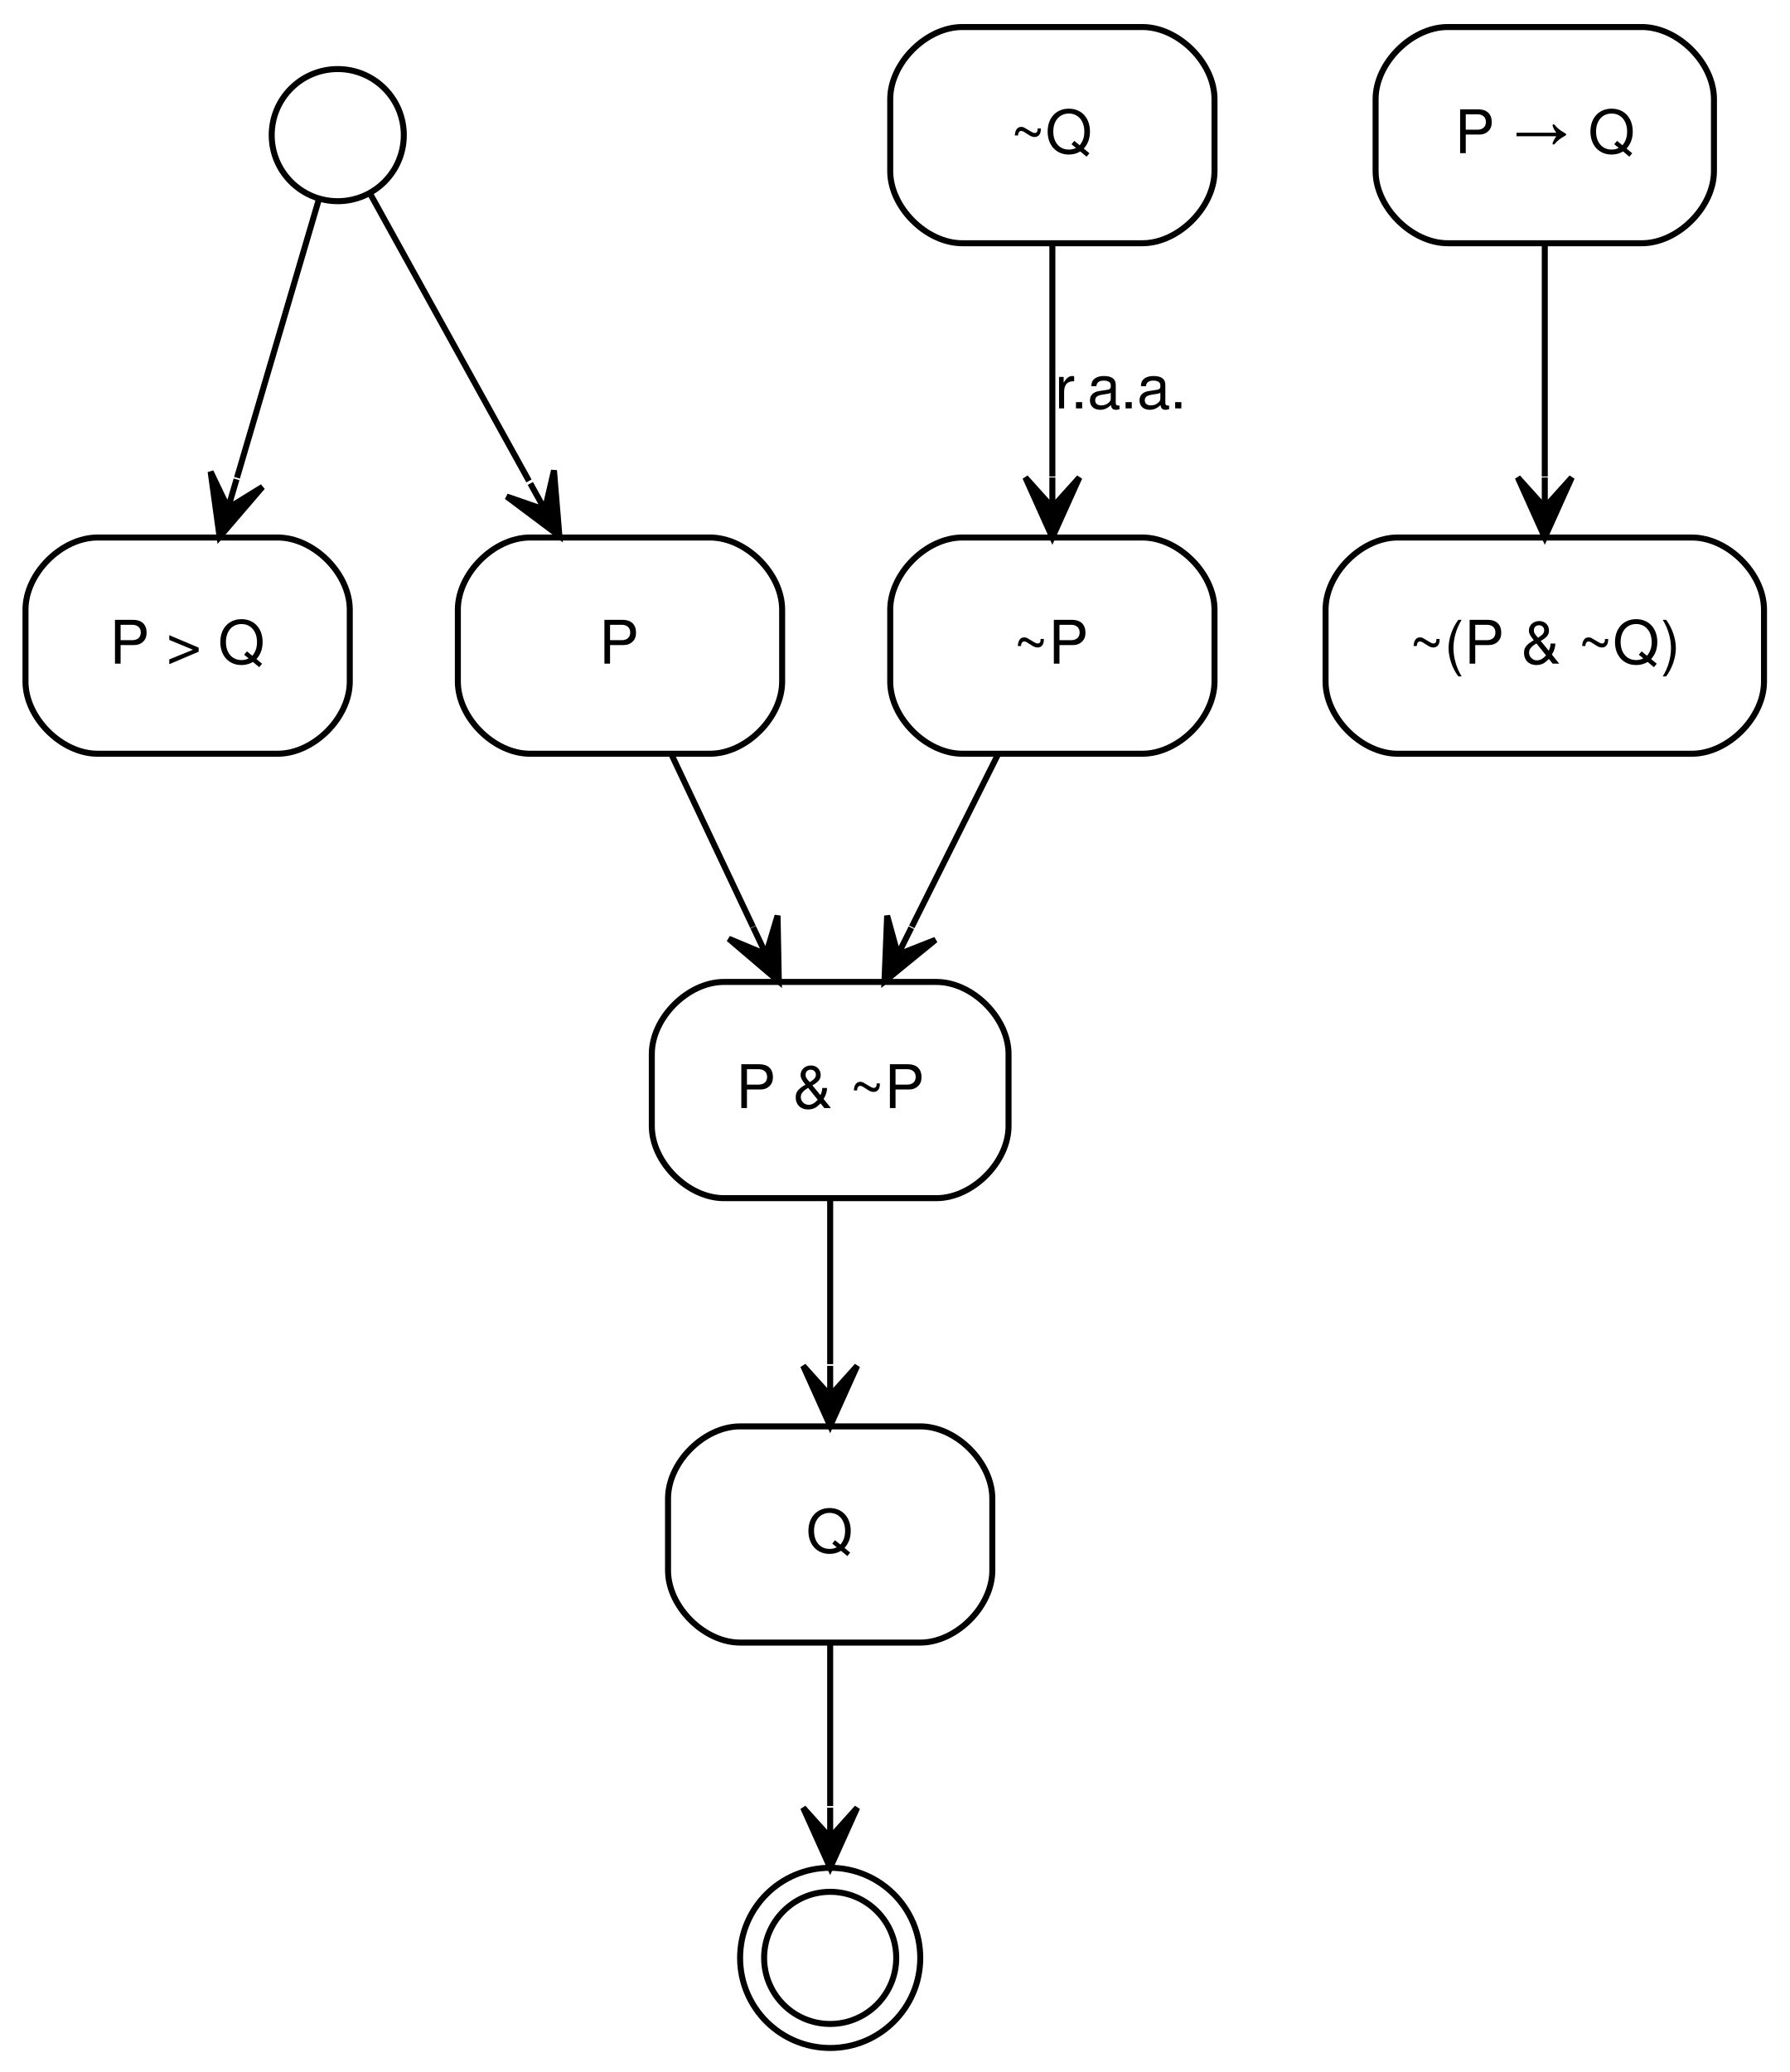
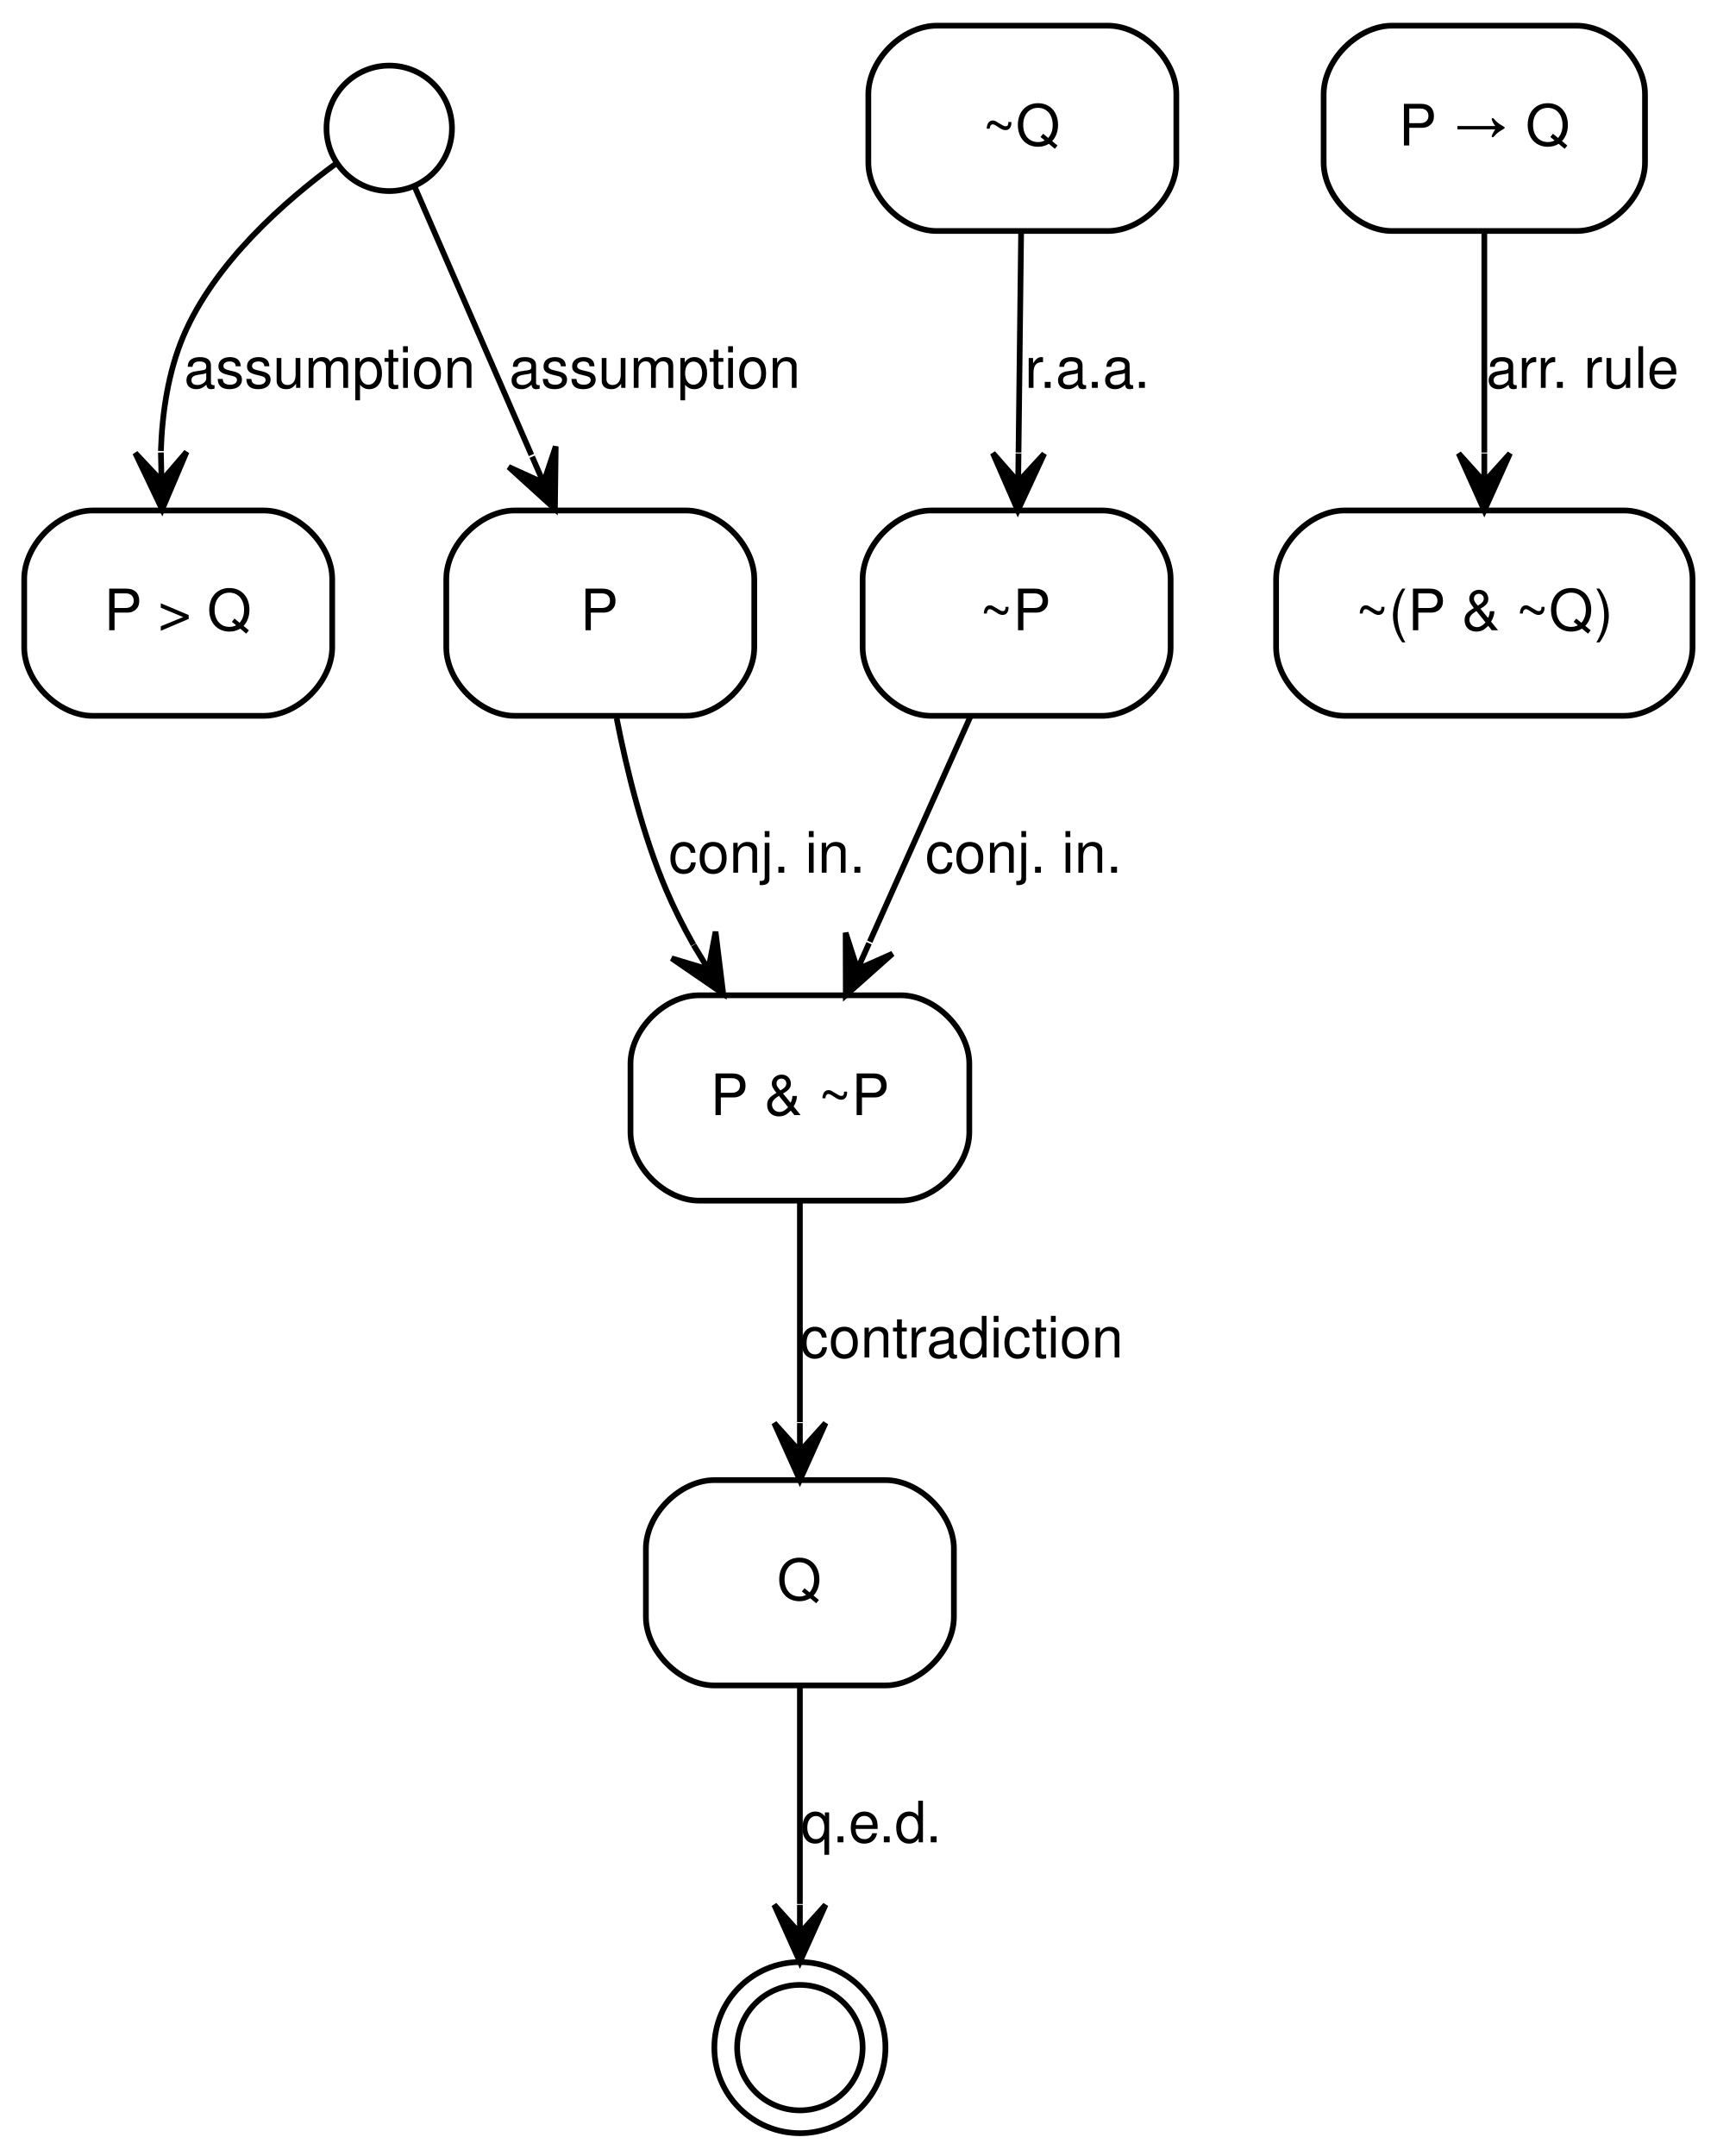
- <svg xmlns="http://www.w3.org/2000/svg" width="298pt" height="345pt" viewBox="0.00 0.00 297.51 345.00">
-   <g id="graph0" class="graph" transform="scale(1 1) rotate(0) translate(4 341)">
+ <svg xmlns="http://www.w3.org/2000/svg" width="301pt" height="378pt" viewBox="0.00 0.00 300.51 378.00">
+   <g id="graph0" class="graph" transform="scale(1 1) rotate(0) translate(4 374)">
    <g id="node1" class="node">
-       <ellipse fill="none" stroke="#000000" cx="52" cy="-318.5" rx="11" ry="11" />
+       <ellipse fill="none" stroke="#000000" cx="64" cy="-351.5" rx="11" ry="11" />
    </g>
    <g id="node2" class="node">
-       <path fill="none" stroke="#000000" d="M12,-215.5C12,-215.5 42,-215.5 42,-215.5 48,-215.5 54,-221.5 54,-227.5 54,-227.5 54,-239.5 54,-239.5 54,-245.5 48,-251.5 42,-251.5 42,-251.5 12,-251.5 12,-251.5 6,-251.5 0,-245.5 0,-239.5 0,-239.5 0,-227.5 0,-227.5 0,-221.5 6,-215.5 12,-215.5" />
-       <text text-anchor="middle" x="26.922" y="-230.5" font-family="Helvetica,sans-Serif" font-size="10.00" fill="#000000">P &gt; Q</text>
+       <path fill="none" stroke="#000000" d="M12,-248.5C12,-248.5 42,-248.5 42,-248.5 48,-248.5 54,-254.5 54,-260.5 54,-260.5 54,-272.5 54,-272.5 54,-278.5 48,-284.5 42,-284.5 42,-284.5 12,-284.5 12,-284.5 6,-284.5 0,-278.5 0,-272.5 0,-272.5 0,-260.5 0,-260.5 0,-254.5 6,-248.5 12,-248.5" />
+       <text text-anchor="middle" x="26.922" y="-263.5" font-family="Helvetica,sans-Serif" font-size="10.00" fill="#000000">P &gt; Q</text>
    </g>
    <g id="edge1" class="edge">
-       <path fill="none" stroke="#000000" d="M48.834,-307.735C45.428,-296.155 39.874,-277.272 35.22,-261.449" />
-       <polygon fill="#000000" stroke="#000000" points="32.324,-251.601 39.463,-259.925 33.735,-256.398 35.146,-261.195 35.146,-261.195 35.146,-261.195 33.735,-256.398 30.828,-262.464 32.324,-251.601 32.324,-251.601" />
+       <path fill="none" stroke="#000000" d="M54.579,-345.255C45.829,-338.841 33.352,-327.979 27.878,-315 25.258,-308.788 24.19,-301.717 23.961,-294.933" />
+       <polygon fill="#000000" stroke="#000000" points="24.188,-284.673 28.466,-294.77 24.077,-289.671 23.967,-294.67 23.967,-294.67 23.967,-294.67 24.077,-289.671 19.468,-294.571 24.188,-284.673 24.188,-284.673" />
+       <text text-anchor="middle" x="53.561" y="-306" font-family="Helvetica,sans-Serif" font-size="10.00" fill="#000000">assumption</text>
    </g>
    <g id="node3" class="node">
-       <path fill="none" stroke="#000000" d="M84,-215.5C84,-215.5 114,-215.5 114,-215.5 120,-215.5 126,-221.5 126,-227.5 126,-227.5 126,-239.5 126,-239.5 126,-245.5 120,-251.5 114,-251.5 114,-251.5 84,-251.5 84,-251.5 78,-251.5 72,-245.5 72,-239.5 72,-239.5 72,-227.5 72,-227.5 72,-221.5 78,-215.5 84,-215.5" />
-       <text text-anchor="middle" x="98.835" y="-230.5" font-family="Helvetica,sans-Serif" font-size="10.00" fill="#000000">P</text>
+       <path fill="none" stroke="#000000" d="M86,-248.5C86,-248.5 116,-248.5 116,-248.5 122,-248.5 128,-254.5 128,-260.5 128,-260.5 128,-272.5 128,-272.5 128,-278.5 122,-284.5 116,-284.5 116,-284.5 86,-284.5 86,-284.5 80,-284.5 74,-278.5 74,-272.5 74,-272.5 74,-260.5 74,-260.5 74,-254.5 80,-248.5 86,-248.5" />
+       <text text-anchor="middle" x="100.835" y="-263.5" font-family="Helvetica,sans-Serif" font-size="10.00" fill="#000000">P</text>
    </g>
    <g id="edge2" class="edge">
-       <path fill="none" stroke="#000000" d="M57.392,-308.749C63.801,-297.158 74.771,-277.318 83.838,-260.92" />
-       <polygon fill="#000000" stroke="#000000" points="88.908,-251.751 88.007,-262.68 86.489,-256.127 84.069,-260.502 84.069,-260.502 84.069,-260.502 86.489,-256.127 80.131,-258.325 88.908,-251.751 88.908,-251.751" />
+       <path fill="none" stroke="#000000" d="M68.537,-341.077C73.587,-329.476 81.955,-310.252 88.93,-294.228" />
+       <polygon fill="#000000" stroke="#000000" points="93.051,-284.761 93.186,-295.726 91.056,-289.345 89.06,-293.93 89.06,-293.93 89.06,-293.93 91.056,-289.345 84.934,-292.134 93.051,-284.761 93.051,-284.761" />
+       <text text-anchor="middle" x="110.561" y="-306" font-family="Helvetica,sans-Serif" font-size="10.00" fill="#000000">assumption</text>
    </g>
    <g id="node8" class="node">
-       <path fill="none" stroke="#000000" d="M116.298,-141.5C116.298,-141.5 151.702,-141.5 151.702,-141.5 157.702,-141.5 163.702,-147.5 163.702,-153.5 163.702,-153.5 163.702,-165.5 163.702,-165.5 163.702,-171.5 157.702,-177.5 151.702,-177.5 151.702,-177.5 116.298,-177.5 116.298,-177.5 110.298,-177.5 104.298,-171.5 104.298,-165.5 104.298,-165.5 104.298,-153.5 104.298,-153.5 104.298,-147.5 110.298,-141.5 116.298,-141.5" />
-       <text text-anchor="middle" x="134" y="-156.5" font-family="Helvetica,sans-Serif" font-size="10.00" fill="#000000">P &amp; ~P</text>
+       <path fill="none" stroke="#000000" d="M118.298,-163.5C118.298,-163.5 153.702,-163.5 153.702,-163.5 159.702,-163.5 165.702,-169.5 165.702,-175.5 165.702,-175.5 165.702,-187.5 165.702,-187.5 165.702,-193.5 159.702,-199.5 153.702,-199.5 153.702,-199.5 118.298,-199.5 118.298,-199.5 112.298,-199.5 106.298,-193.5 106.298,-187.5 106.298,-187.5 106.298,-175.5 106.298,-175.5 106.298,-169.5 112.298,-163.5 118.298,-163.5" />
+       <text text-anchor="middle" x="136" y="-178.5" font-family="Helvetica,sans-Serif" font-size="10.00" fill="#000000">P &amp; ~P</text>
    </g>
    <g id="edge5" class="edge">
-       <path fill="none" stroke="#000000" d="M107.652,-215.208C111.721,-206.605 116.656,-196.171 121.149,-186.67" />
-       <polygon fill="#000000" stroke="#000000" points="125.448,-177.582 125.24,-188.546 123.31,-182.102 121.172,-186.622 121.172,-186.622 121.172,-186.622 123.31,-182.102 117.104,-184.697 125.448,-177.582 125.448,-177.582" />
+       <path fill="none" stroke="#000000" d="M103.87,-248.071C105.688,-238.811 108.48,-227.557 112.548,-218 113.917,-214.784 115.56,-211.534 117.333,-208.369" />
+       <polygon fill="#000000" stroke="#000000" points="122.555,-199.77 121.211,-210.654 119.96,-204.044 117.365,-208.318 117.365,-208.318 117.365,-208.318 119.96,-204.044 113.518,-205.982 122.555,-199.77 122.555,-199.77" />
+       <text text-anchor="middle" x="130.226" y="-221" font-family="Helvetica,sans-Serif" font-size="10.00" fill="#000000">conj. in.</text>
    </g>
    <g id="node4" class="node">
-       <path fill="none" stroke="#000000" d="M236.828,-300.5C236.828,-300.5 269.171,-300.5 269.171,-300.5 275.171,-300.5 281.171,-306.5 281.171,-312.5 281.171,-312.5 281.171,-324.5 281.171,-324.5 281.171,-330.5 275.171,-336.5 269.171,-336.5 269.171,-336.5 236.828,-336.5 236.828,-336.5 230.828,-336.5 224.828,-330.5 224.828,-324.5 224.828,-324.5 224.828,-312.5 224.828,-312.5 224.828,-306.5 230.828,-300.5 236.828,-300.5" />
-       <text text-anchor="middle" x="253" y="-315.5" font-family="Helvetica,sans-Serif" font-size="10.00" fill="#000000">P → Q</text>
+       <path fill="none" stroke="#000000" d="M239.828,-333.5C239.828,-333.5 272.171,-333.5 272.171,-333.5 278.171,-333.5 284.171,-339.5 284.171,-345.5 284.171,-345.5 284.171,-357.5 284.171,-357.5 284.171,-363.5 278.171,-369.5 272.171,-369.5 272.171,-369.5 239.828,-369.5 239.828,-369.5 233.828,-369.5 227.828,-363.5 227.828,-357.5 227.828,-357.5 227.828,-345.5 227.828,-345.5 227.828,-339.5 233.828,-333.5 239.828,-333.5" />
+       <text text-anchor="middle" x="256" y="-348.5" font-family="Helvetica,sans-Serif" font-size="10.00" fill="#000000">P → Q</text>
    </g>
    <g id="node5" class="node">
-       <path fill="none" stroke="#000000" d="M228.494,-215.5C228.494,-215.5 277.505,-215.5 277.505,-215.5 283.505,-215.5 289.505,-221.5 289.505,-227.5 289.505,-227.5 289.505,-239.5 289.505,-239.5 289.505,-245.5 283.505,-251.5 277.505,-251.5 277.505,-251.5 228.494,-251.5 228.494,-251.5 222.494,-251.5 216.494,-245.5 216.494,-239.5 216.494,-239.5 216.494,-227.5 216.494,-227.5 216.494,-221.5 222.494,-215.5 228.494,-215.5" />
-       <text text-anchor="middle" x="253" y="-230.5" font-family="Helvetica,sans-Serif" font-size="10.00" fill="#000000">~(P &amp; ~Q)</text>
+       <path fill="none" stroke="#000000" d="M231.494,-248.5C231.494,-248.5 280.505,-248.5 280.505,-248.5 286.505,-248.5 292.505,-254.5 292.505,-260.5 292.505,-260.5 292.505,-272.5 292.505,-272.5 292.505,-278.5 286.505,-284.5 280.505,-284.5 280.505,-284.5 231.494,-284.5 231.494,-284.5 225.494,-284.5 219.494,-278.5 219.494,-272.5 219.494,-272.5 219.494,-260.5 219.494,-260.5 219.494,-254.5 225.494,-248.5 231.494,-248.5" />
+       <text text-anchor="middle" x="256" y="-263.5" font-family="Helvetica,sans-Serif" font-size="10.00" fill="#000000">~(P &amp; ~Q)</text>
    </g>
    <g id="edge3" class="edge">
-       <path fill="none" stroke="#000000" d="M253,-300.474C253,-289.204 253,-274.452 253,-261.663" />
-       <polygon fill="#000000" stroke="#000000" points="253,-251.5 257.5,-261.5 253,-256.5 253,-261.5 253,-261.5 253,-261.5 253,-256.5 248.5,-261.5 253,-251.5 253,-251.5" />
+       <path fill="none" stroke="#000000" d="M256,-333.474C256,-322.204 256,-307.452 256,-294.663" />
+       <polygon fill="#000000" stroke="#000000" points="256,-284.5 260.5,-294.5 256,-289.5 256,-294.5 256,-294.5 256,-294.5 256,-289.5 251.5,-294.5 256,-284.5 256,-284.5" />
+       <text text-anchor="middle" x="273.221" y="-306" font-family="Helvetica,sans-Serif" font-size="10.00" fill="#000000">arr. rule</text>
    </g>
    <g id="node6" class="node">
-       <path fill="none" stroke="#000000" d="M156,-300.5C156,-300.5 186,-300.5 186,-300.5 192,-300.5 198,-306.5 198,-312.5 198,-312.5 198,-324.5 198,-324.5 198,-330.5 192,-336.5 186,-336.5 186,-336.5 156,-336.5 156,-336.5 150,-336.5 144,-330.5 144,-324.5 144,-324.5 144,-312.5 144,-312.5 144,-306.5 150,-300.5 156,-300.5" />
-       <text text-anchor="middle" x="170.809" y="-315.5" font-family="Helvetica,sans-Serif" font-size="10.00" fill="#000000">~Q</text>
+       <path fill="none" stroke="#000000" d="M160,-333.5C160,-333.5 190,-333.5 190,-333.5 196,-333.5 202,-339.5 202,-345.5 202,-345.5 202,-357.5 202,-357.5 202,-363.5 196,-369.5 190,-369.5 190,-369.5 160,-369.5 160,-369.5 154,-369.5 148,-363.5 148,-357.5 148,-357.5 148,-345.5 148,-345.5 148,-339.5 154,-333.5 160,-333.5" />
+       <text text-anchor="middle" x="174.809" y="-348.5" font-family="Helvetica,sans-Serif" font-size="10.00" fill="#000000">~Q</text>
    </g>
    <g id="node7" class="node">
-       <path fill="none" stroke="#000000" d="M156,-215.5C156,-215.5 186,-215.5 186,-215.5 192,-215.5 198,-221.5 198,-227.5 198,-227.5 198,-239.5 198,-239.5 198,-245.5 192,-251.5 186,-251.5 186,-251.5 156,-251.5 156,-251.5 150,-251.5 144,-245.5 144,-239.5 144,-239.5 144,-227.5 144,-227.5 144,-221.5 150,-215.5 156,-215.5" />
-       <text text-anchor="middle" x="170.754" y="-230.5" font-family="Helvetica,sans-Serif" font-size="10.00" fill="#000000">~P</text>
+       <path fill="none" stroke="#000000" d="M159,-248.5C159,-248.5 189,-248.5 189,-248.5 195,-248.5 201,-254.5 201,-260.5 201,-260.5 201,-272.5 201,-272.5 201,-278.5 195,-284.5 189,-284.5 189,-284.5 159,-284.5 159,-284.5 153,-284.5 147,-278.5 147,-272.5 147,-272.5 147,-260.5 147,-260.5 147,-254.5 153,-248.5 159,-248.5" />
+       <text text-anchor="middle" x="173.754" y="-263.5" font-family="Helvetica,sans-Serif" font-size="10.00" fill="#000000">~P</text>
    </g>
    <g id="edge4" class="edge">
-       <path fill="none" stroke="#000000" d="M171,-300.474C171,-289.204 171,-274.452 171,-261.663" />
-       <polygon fill="#000000" stroke="#000000" points="171,-251.5 175.5,-261.5 171,-256.5 171,-261.5 171,-261.5 171,-261.5 171,-256.5 166.5,-261.5 171,-251.5 171,-251.5" />
-       <text text-anchor="middle" x="182.392" y="-273" font-family="Helvetica,sans-Serif" font-size="10.00" fill="#000000">r.a.a.</text>
+       <path fill="none" stroke="#000000" d="M174.788,-333.474C174.655,-322.204 174.482,-307.452 174.331,-294.663" />
+       <polygon fill="#000000" stroke="#000000" points="174.212,-284.5 178.829,-294.447 174.271,-289.5 174.329,-294.5 174.329,-294.5 174.329,-294.5 174.271,-289.5 169.83,-294.553 174.212,-284.5 174.212,-284.5" />
+       <text text-anchor="middle" x="186.392" y="-306" font-family="Helvetica,sans-Serif" font-size="10.00" fill="#000000">r.a.a.</text>
    </g>
    <g id="edge6" class="edge">
-       <path fill="none" stroke="#000000" d="M161.854,-215.208C157.553,-206.605 152.336,-196.171 147.585,-186.67" />
-       <polygon fill="#000000" stroke="#000000" points="143.041,-177.582 151.538,-184.513 145.277,-182.054 147.513,-186.526 147.513,-186.526 147.513,-186.526 145.277,-182.054 143.488,-188.538 143.041,-177.582 143.041,-177.582" />
+       <path fill="none" stroke="#000000" d="M165.941,-248.474C160.802,-236.979 154.044,-221.861 148.248,-208.898" />
+       <polygon fill="#000000" stroke="#000000" points="144.047,-199.5 152.237,-206.793 146.088,-204.065 148.129,-208.63 148.129,-208.63 148.129,-208.63 146.088,-204.065 144.02,-210.466 144.047,-199.5 144.047,-199.5" />
+       <text text-anchor="middle" x="175.226" y="-221" font-family="Helvetica,sans-Serif" font-size="10.00" fill="#000000">conj. in.</text>
    </g>
    <g id="node9" class="node">
-       <path fill="none" stroke="#000000" d="M119,-67.5C119,-67.5 149,-67.5 149,-67.5 155,-67.5 161,-73.5 161,-79.5 161,-79.5 161,-91.5 161,-91.5 161,-97.5 155,-103.5 149,-103.5 149,-103.5 119,-103.5 119,-103.5 113,-103.5 107,-97.5 107,-91.5 107,-91.5 107,-79.5 107,-79.5 107,-73.5 113,-67.5 119,-67.5" />
-       <text text-anchor="middle" x="133.889" y="-82.5" font-family="Helvetica,sans-Serif" font-size="10.00" fill="#000000">Q</text>
+       <path fill="none" stroke="#000000" d="M121,-78.5C121,-78.5 151,-78.5 151,-78.5 157,-78.5 163,-84.5 163,-90.5 163,-90.5 163,-102.5 163,-102.5 163,-108.5 157,-114.5 151,-114.5 151,-114.5 121,-114.5 121,-114.5 115,-114.5 109,-108.5 109,-102.5 109,-102.5 109,-90.5 109,-90.5 109,-84.5 115,-78.5 121,-78.5" />
+       <text text-anchor="middle" x="135.889" y="-93.5" font-family="Helvetica,sans-Serif" font-size="10.00" fill="#000000">Q</text>
    </g>
    <g id="edge7" class="edge">
-       <path fill="none" stroke="#000000" d="M134,-141.208C134,-132.964 134,-123.038 134,-113.862" />
-       <polygon fill="#000000" stroke="#000000" points="134,-103.582 138.5,-113.582 134,-108.582 134,-113.582 134,-113.582 134,-113.582 134,-108.582 129.5,-113.582 134,-103.582 134,-103.582" />
+       <path fill="none" stroke="#000000" d="M136,-163.474C136,-152.204 136,-137.452 136,-124.663" />
+       <polygon fill="#000000" stroke="#000000" points="136,-114.5 140.5,-124.5 136,-119.5 136,-124.5 136,-124.5 136,-124.5 136,-119.5 131.5,-124.5 136,-114.5 136,-114.5" />
+       <text text-anchor="middle" x="164.339" y="-136" font-family="Helvetica,sans-Serif" font-size="10.00" fill="#000000">contradiction</text>
    </g>
    <g id="node10" class="node">
-       <ellipse fill="none" stroke="#000000" cx="134" cy="-15" rx="11" ry="11" />
-       <ellipse fill="none" stroke="#000000" cx="134" cy="-15" rx="15" ry="15" />
+       <ellipse fill="none" stroke="#000000" cx="136" cy="-15" rx="11" ry="11" />
+       <ellipse fill="none" stroke="#000000" cx="136" cy="-15" rx="15" ry="15" />
    </g>
    <g id="edge8" class="edge">
-       <path fill="none" stroke="#000000" d="M134,-67.344C134,-59.107 134,-49.226 134,-40.279" />
-       <polygon fill="#000000" stroke="#000000" points="134,-30.003 138.5,-40.002 134,-35.002 134,-40.002 134,-40.002 134,-40.002 134,-35.002 129.5,-40.002 134,-30.003 134,-30.003" />
+       <path fill="none" stroke="#000000" d="M136,-78.412C136,-67.168 136,-52.549 136,-40.182" />
+       <polygon fill="#000000" stroke="#000000" points="136,-30.034 140.5,-40.034 136,-35.034 136,-40.034 136,-40.034 136,-40.034 136,-35.034 131.5,-40.035 136,-30.034 136,-30.034" />
+       <text text-anchor="middle" x="148.507" y="-51" font-family="Helvetica,sans-Serif" font-size="10.00" fill="#000000">q.e.d.</text>
    </g>
  </g>
</svg>
